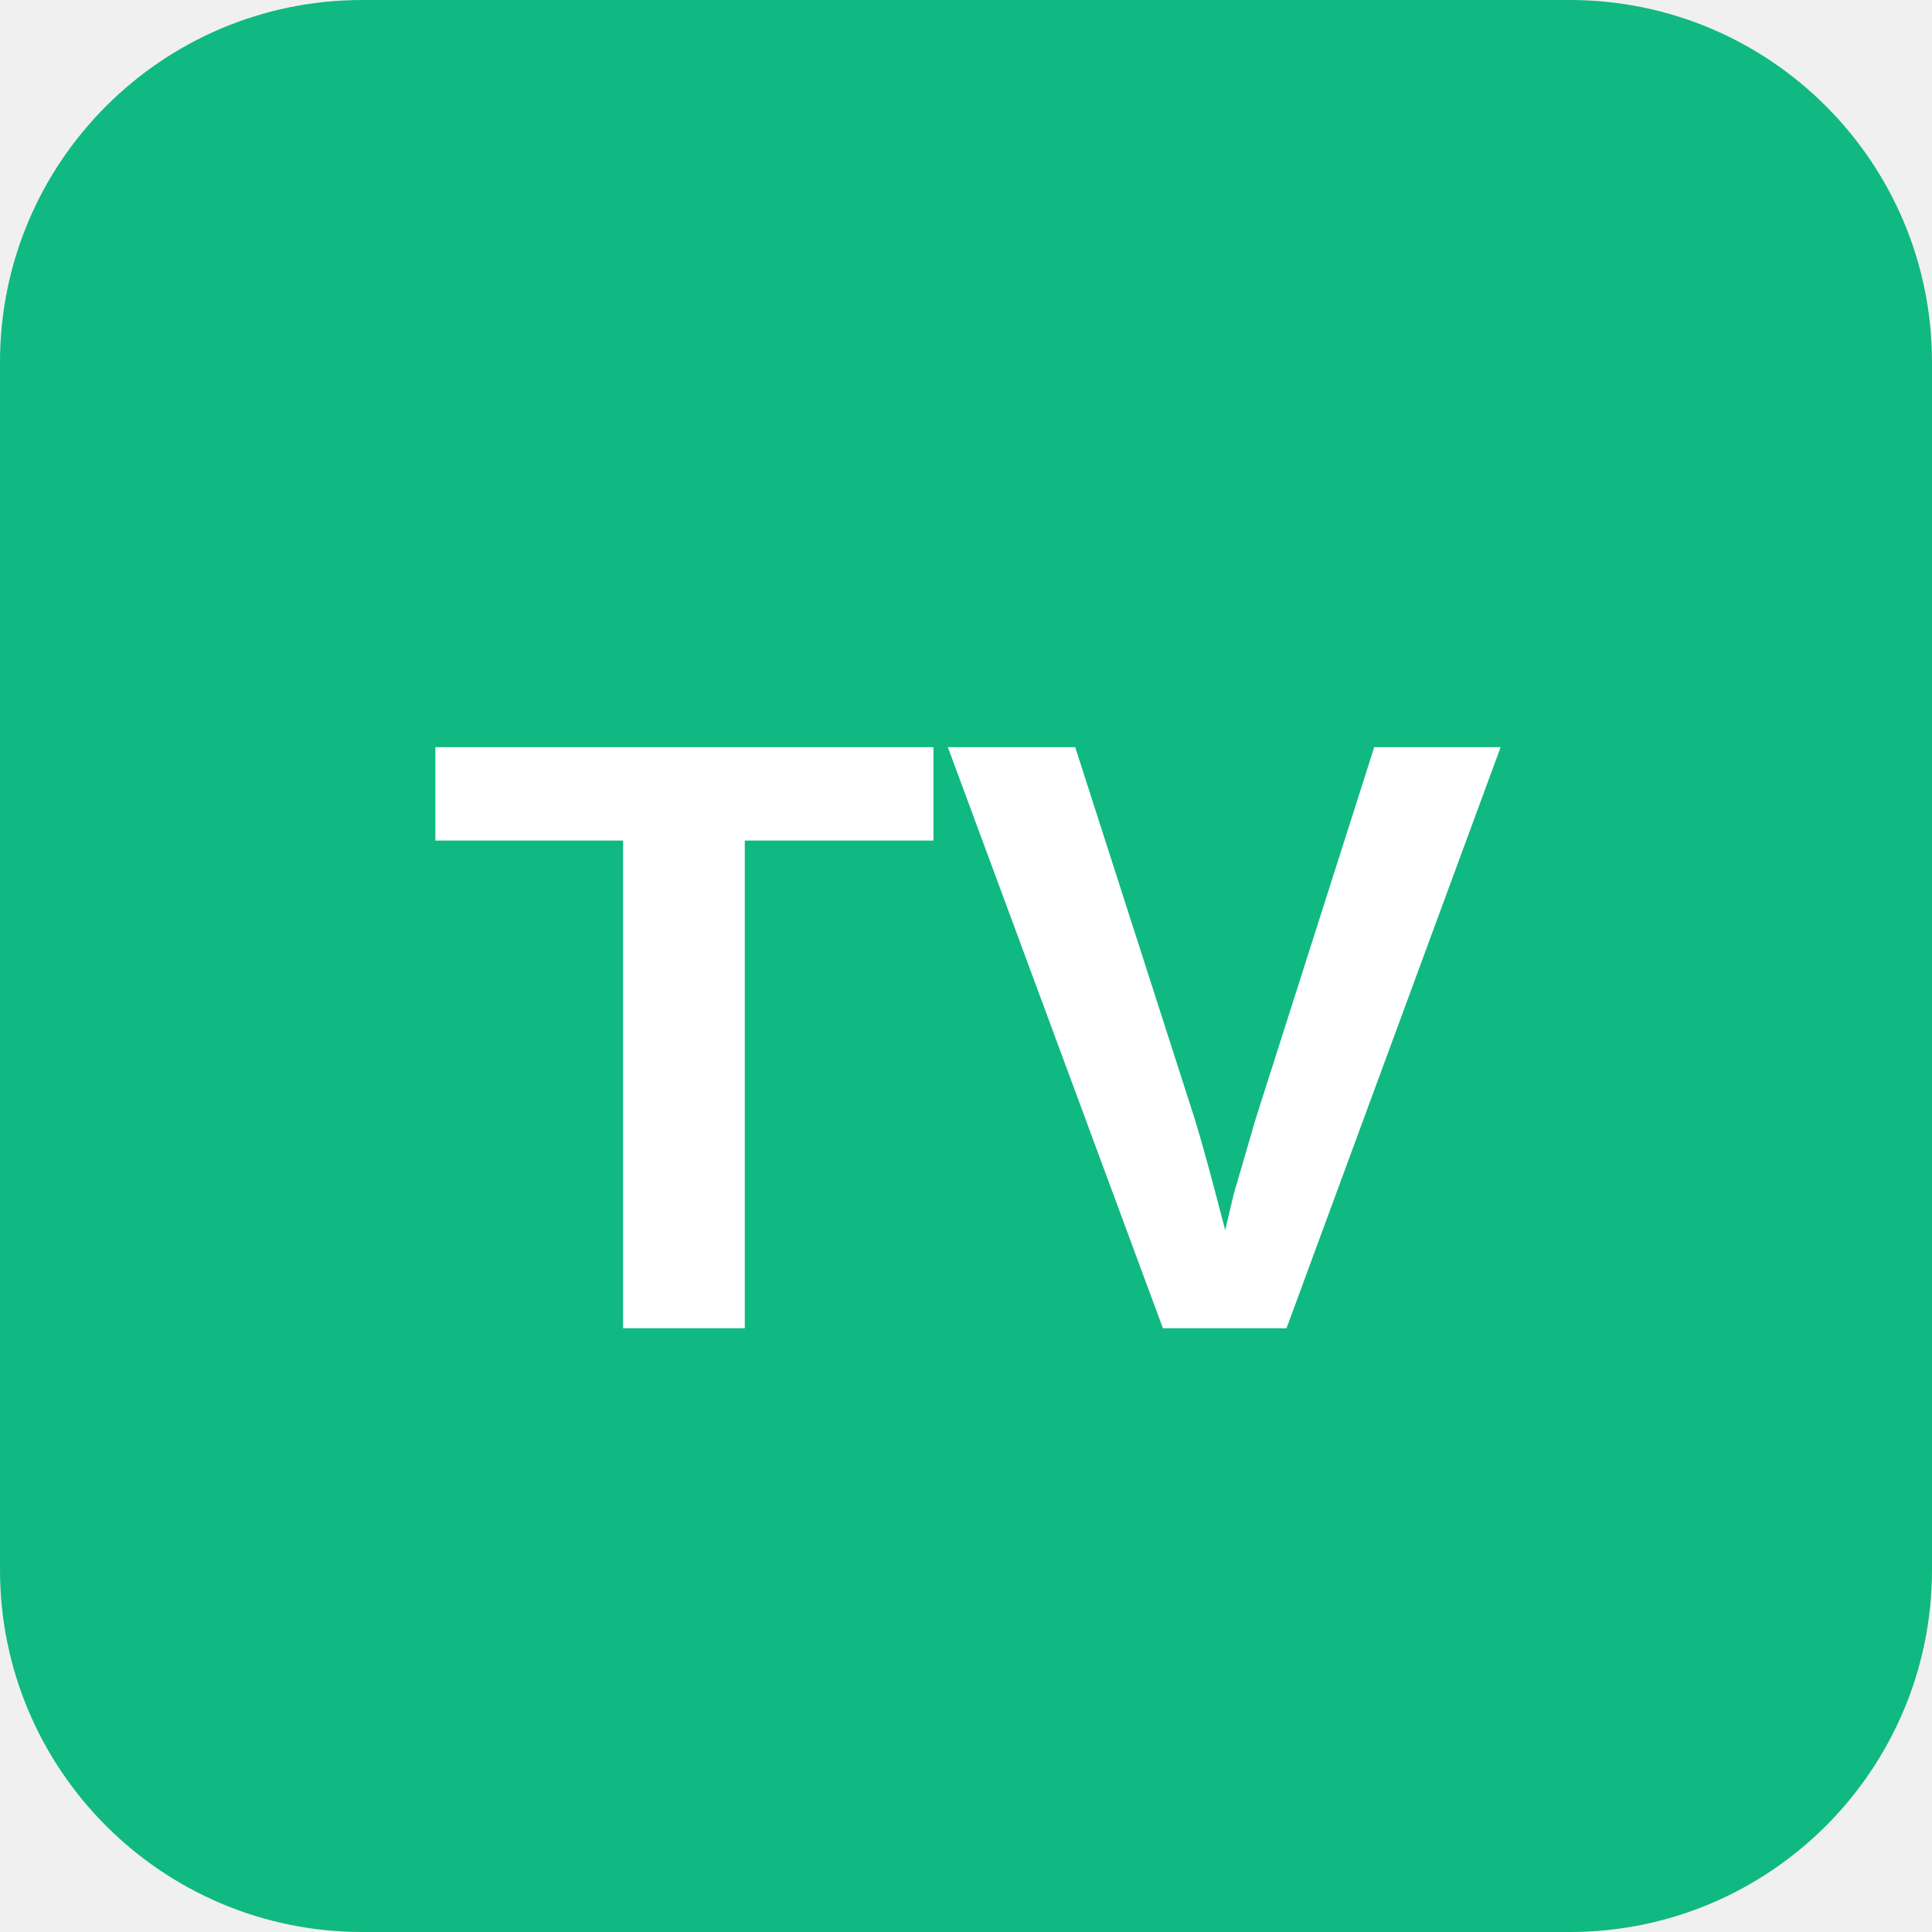
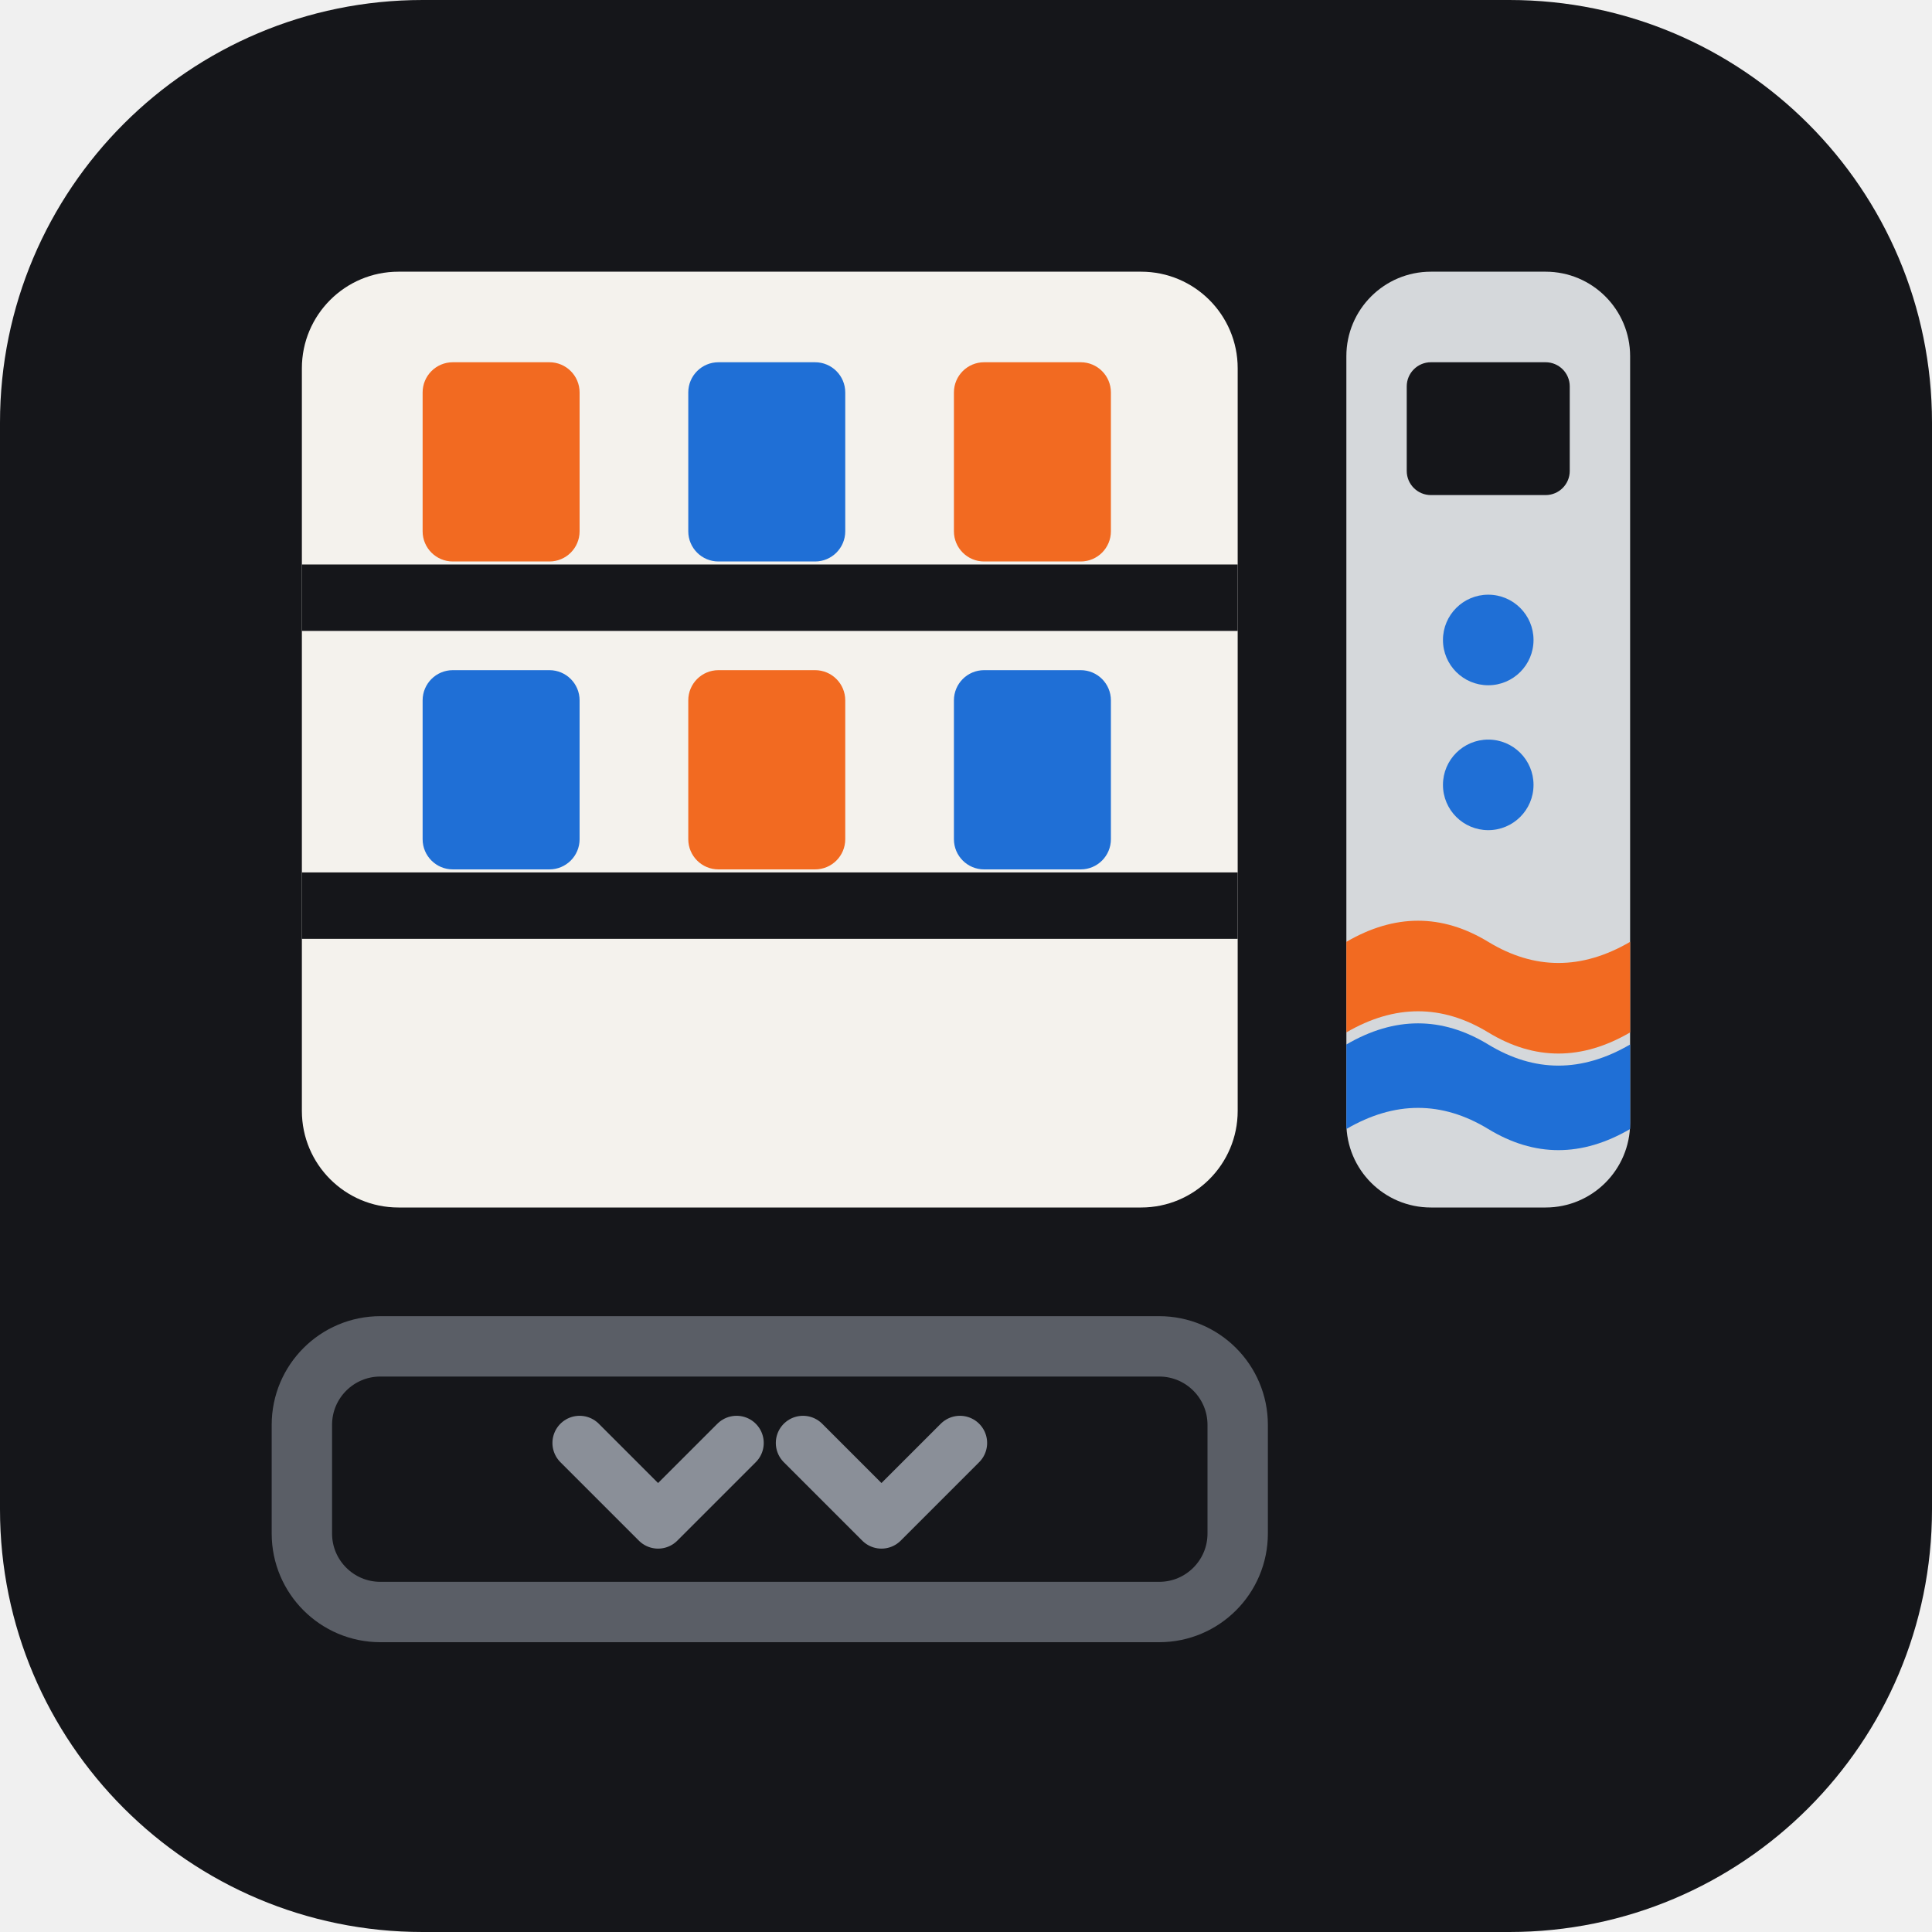
<svg xmlns="http://www.w3.org/2000/svg" viewBox="0 0 32 32">
-   <rect width="32" height="32" rx="6" fill="#10B981" />
-   <text x="16" y="22" font-family="Arial, sans-serif" font-size="14" font-weight="bold" fill="white" text-anchor="middle">TV</text>
+   <rect width="32" height="32" rx="7" fill="#15161A" />
+   <rect x="5" y="4.5" width="15.5" height="15.5" rx="1.6" fill="#F4F2ED" />
+   <path d="M5 9.9h15.5M5 15h15.5" stroke="#15161A" stroke-width="1.1" />
+   <rect x="7" y="6" width="2.6" height="3.3" rx=".5" fill="#F26A21" />
+   <rect x="11.4" y="6" width="2.6" height="3.3" rx=".5" fill="#1F6FD6" />
+   <rect x="15.8" y="6" width="2.6" height="3.3" rx=".5" fill="#F26A21" />
+   <rect x="7" y="11.1" width="2.6" height="3.3" rx=".5" fill="#1F6FD6" />
+   <rect x="11.4" y="11.1" width="2.6" height="3.3" rx=".5" fill="#F26A21" />
+   <rect x="15.8" y="11.1" width="2.6" height="3.3" rx=".5" fill="#1F6FD6" />
+   <rect x="22.3" y="4.5" width="4.7" height="15.5" rx="1.4" fill="#D5D8DB" />
+   <rect x="23.3" y="6" width="2.7" height="2.2" rx=".4" fill="#15161A" />
+   <circle cx="24.65" cy="10.6" r=".75" fill="#1F6FD6" />
+   <circle cx="24.65" cy="13" r=".75" fill="#1F6FD6" />
+   <path d="M22.3 15.6q1.2-.7 2.35 0t2.35 0v1.5q-1.2.7-2.35 0t-2.35 0z" fill="#F26A21" />
+   <path d="M22.3 17.3q1.2-.7 2.35 0t2.35 0v1.4q-1.2.7-2.35 0t-2.35 0z" fill="#1F6FD6" />
+   <rect x="5" y="22.3" width="15.5" height="4.4" rx="1.3" fill="none" stroke="#5A5E66" stroke-width="1" />
+   <path d="M9.6 23.9l1.3 1.3 1.3-1.3M13.3 23.9l1.3 1.3 1.3-1.3" fill="none" stroke="#8A8F98" stroke-width=".9" stroke-linecap="round" stroke-linejoin="round" />
</svg>
